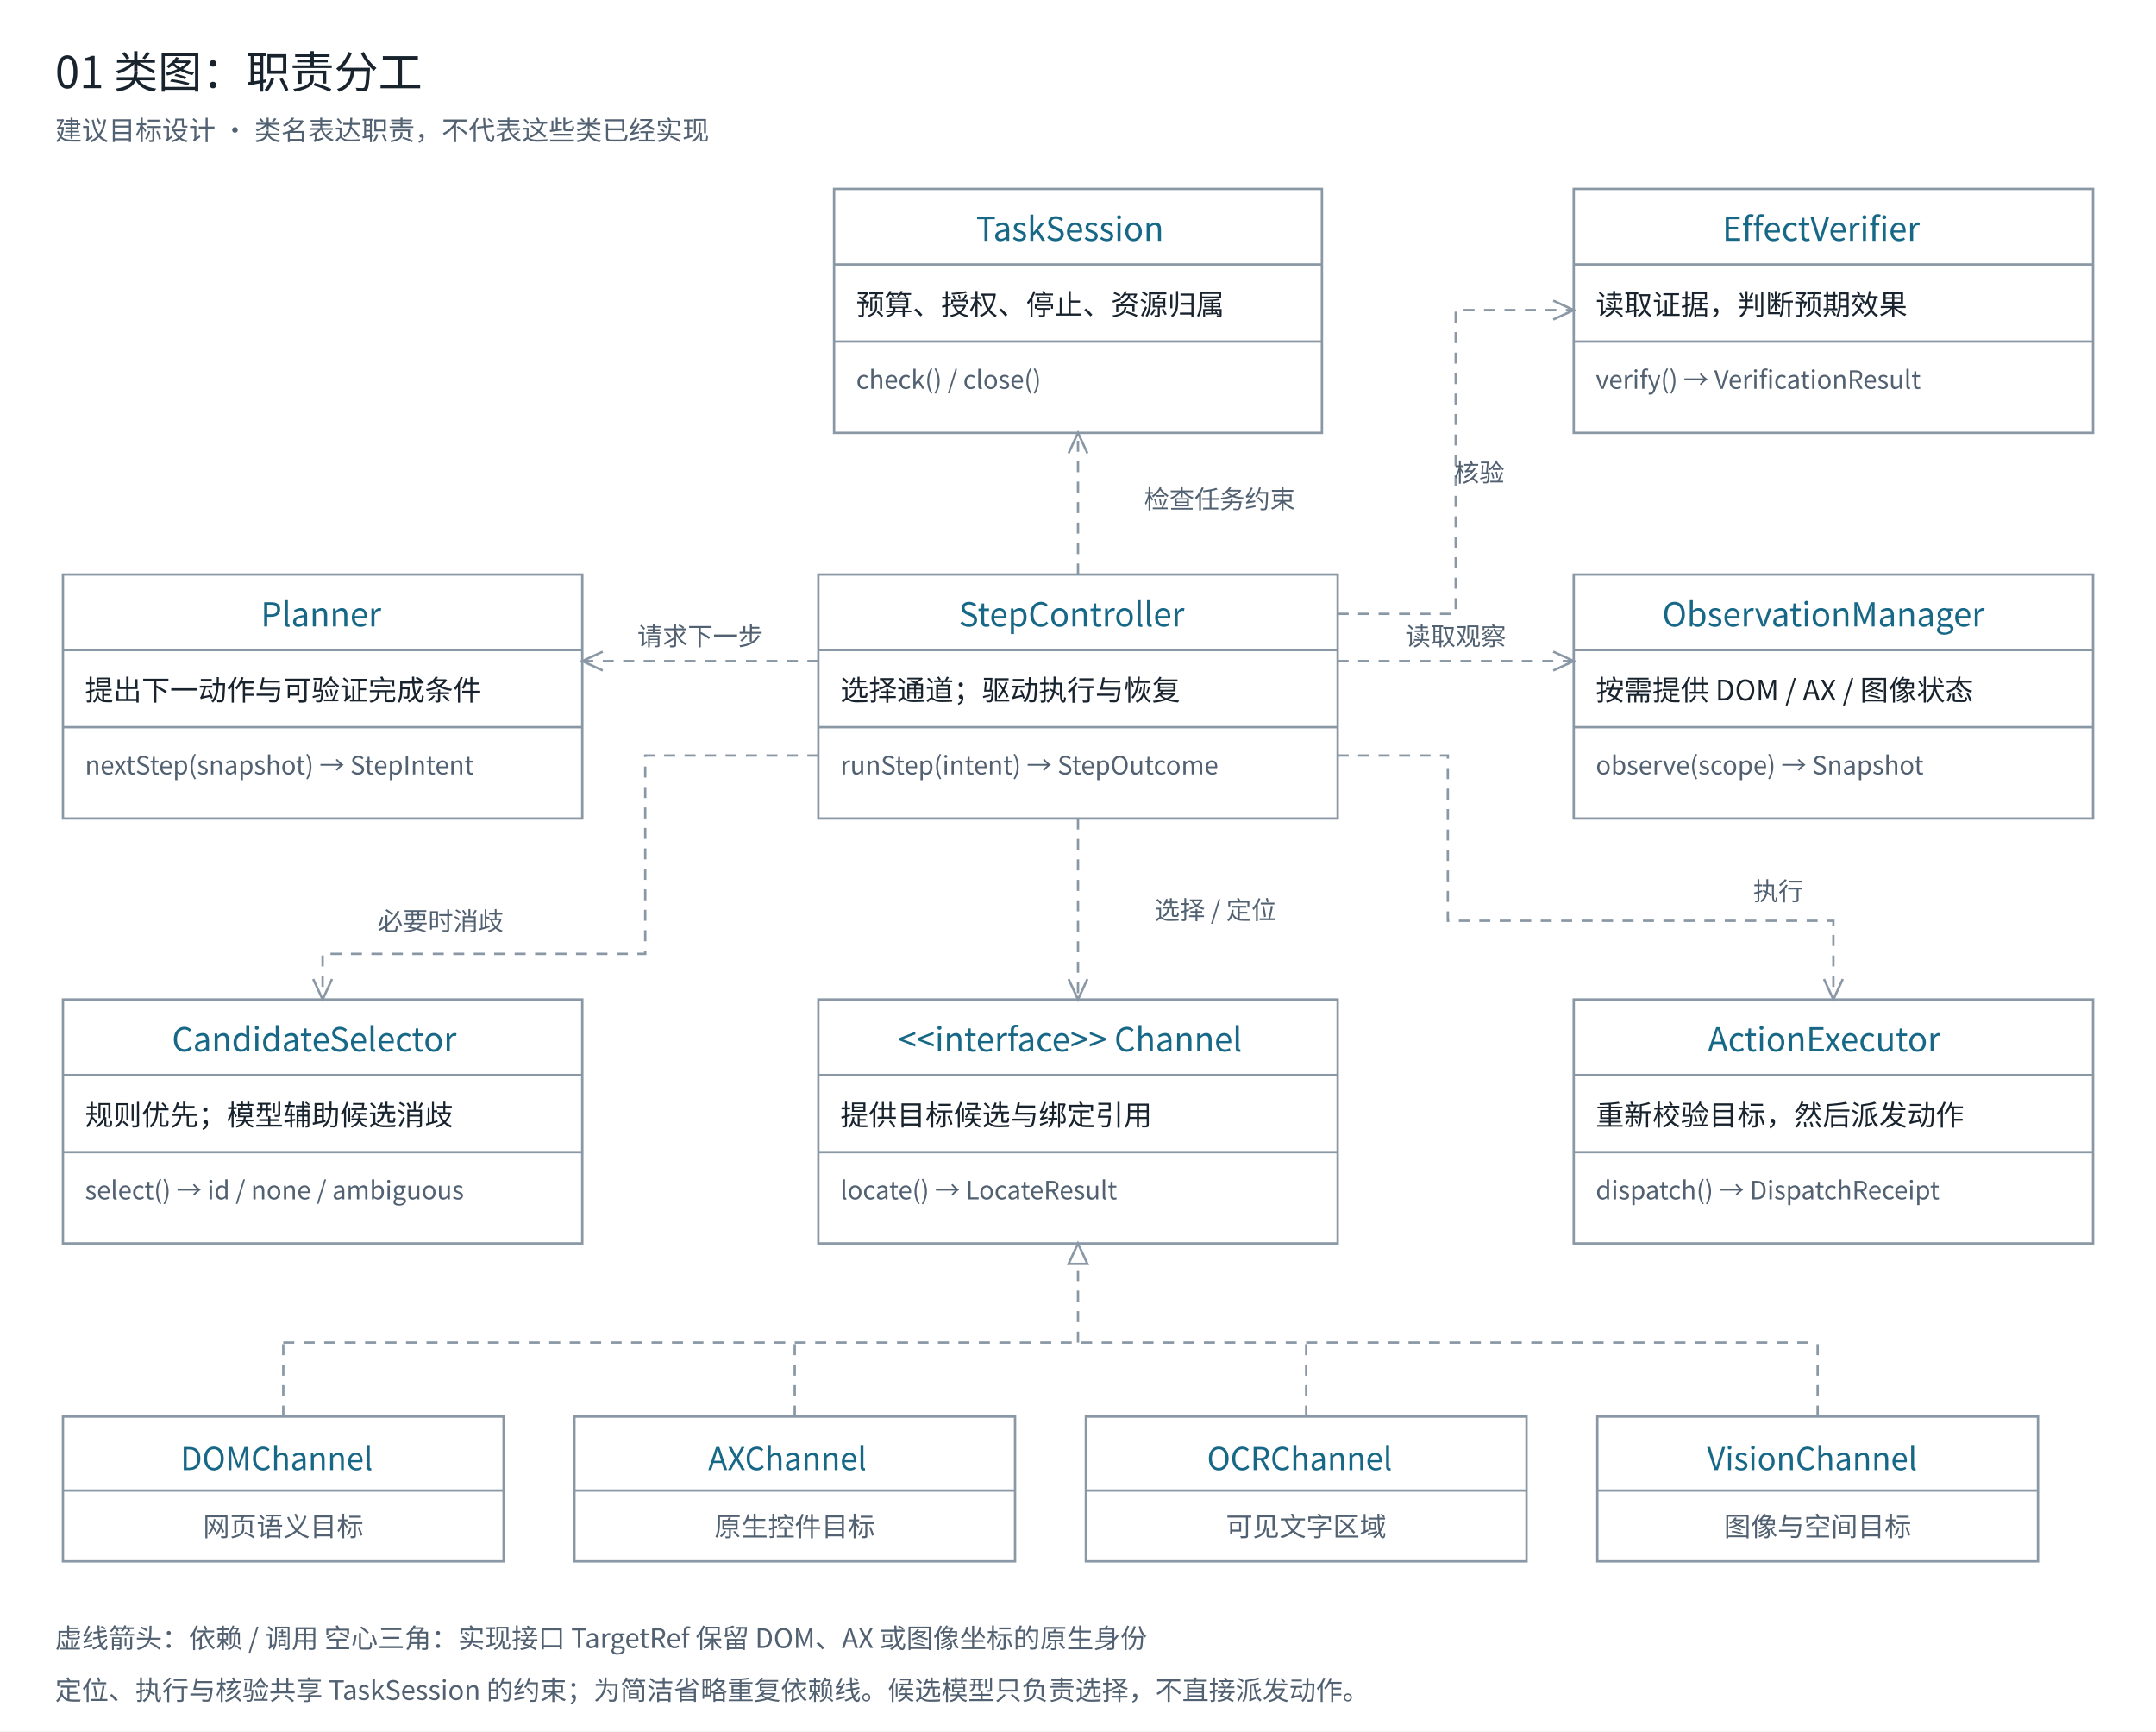
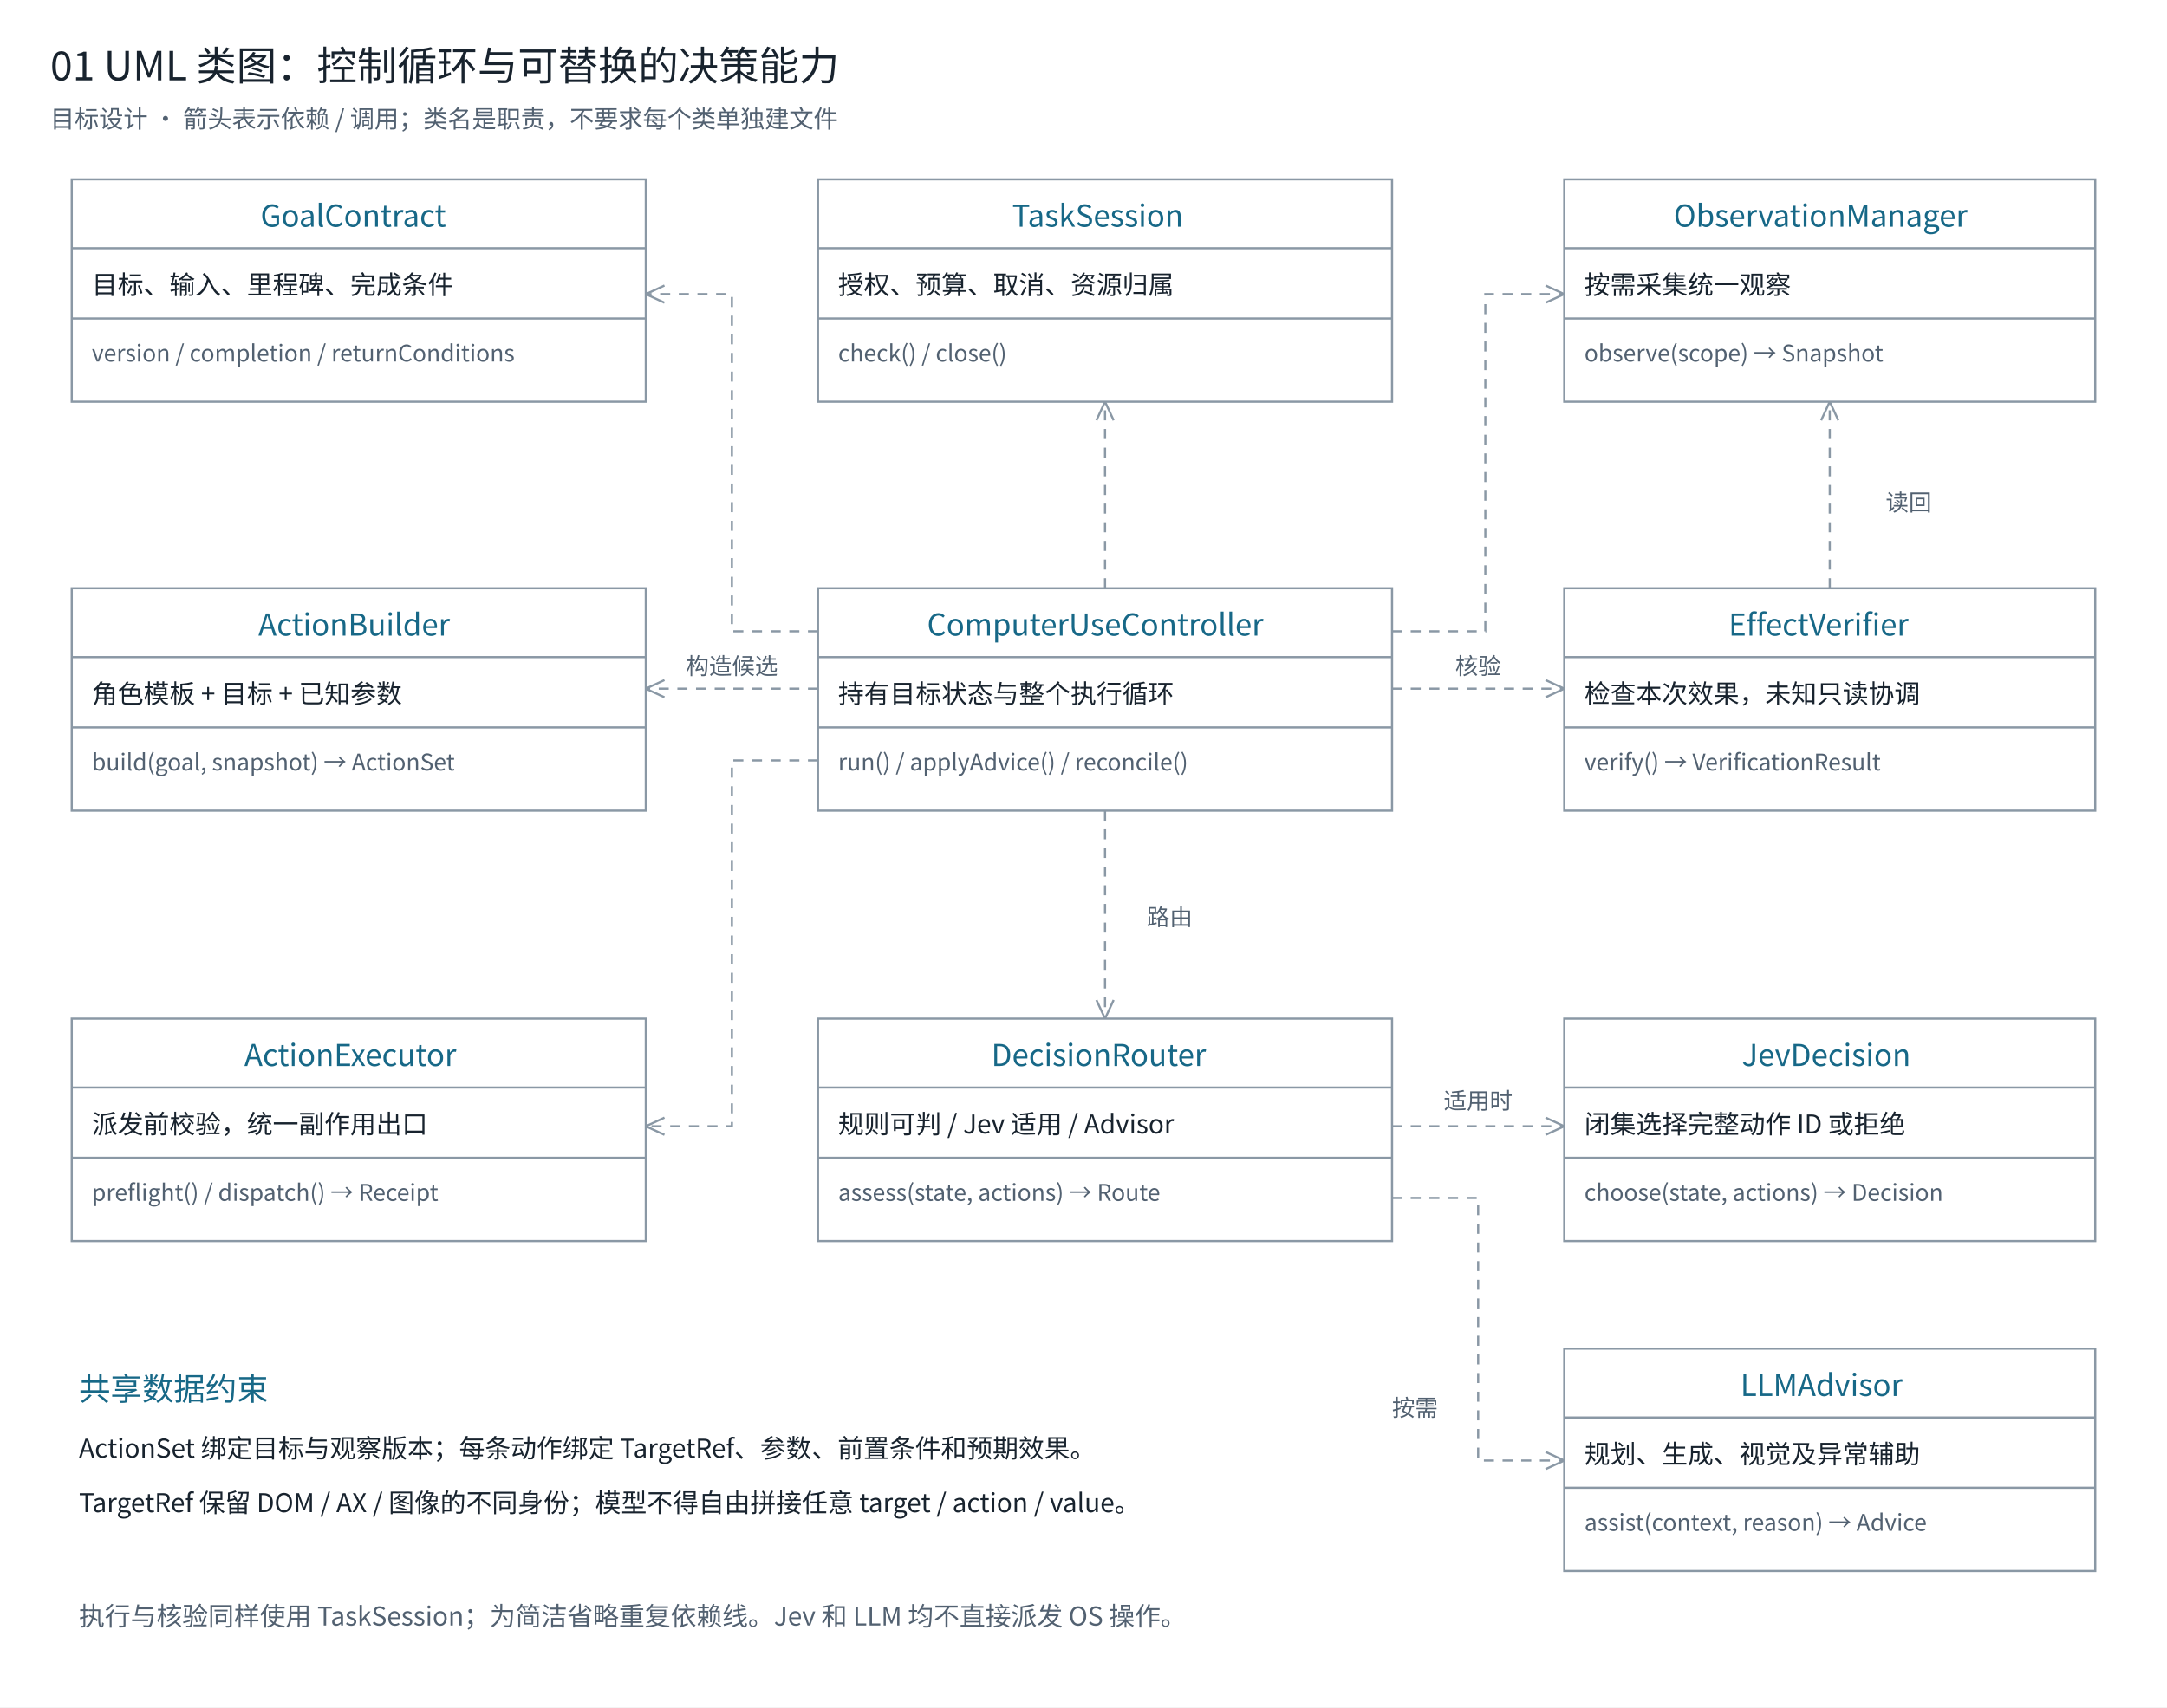
- <svg xmlns="http://www.w3.org/2000/svg" width="1370" height="1100" viewBox="0 0 1370 1100">
-   <rect width="1370" height="1100" fill="#ffffff" />
-   <text x="35" y="56" font-family="Hiragino Sans GB, Noto Sans CJK SC, sans-serif" font-size="28" fill="#18232e">01  类图：职责分工</text>
-   <text x="35" y="89" font-family="Hiragino Sans GB, Noto Sans CJK SC, sans-serif" font-size="17" fill="#526171">建议目标设计 · 类名表达职责，不代表这些类已经实现</text>
-   <rect x="530" y="120" width="310" height="155" rx="0" fill="#ffffff" stroke="#8a98a5" stroke-width="1.5" />
-   <text x="620.25" y="153" font-family="Hiragino Sans GB, Noto Sans CJK SC, sans-serif" font-size="21" fill="#176887">TaskSession</text>
-   <polyline points="530,168 840,168" fill="none" stroke="#8a98a5" stroke-width="1.5" />
-   <text x="544" y="200" font-family="Hiragino Sans GB, Noto Sans CJK SC, sans-serif" font-size="18" fill="#18232e">预算、授权、停止、资源归属</text>
-   <polyline points="530,217 840,217" fill="none" stroke="#8a98a5" stroke-width="1.5" />
-   <text x="544" y="247" font-family="Hiragino Sans GB, Noto Sans CJK SC, sans-serif" font-size="16" fill="#526171">check() / close()</text>
-   <rect x="40" y="365" width="330" height="155" rx="0" fill="#ffffff" stroke="#8a98a5" stroke-width="1.5" />
-   <text x="165.75" y="398" font-family="Hiragino Sans GB, Noto Sans CJK SC, sans-serif" font-size="21" fill="#176887">Planner</text>
-   <polyline points="40,413 370,413" fill="none" stroke="#8a98a5" stroke-width="1.5" />
-   <text x="54" y="445" font-family="Hiragino Sans GB, Noto Sans CJK SC, sans-serif" font-size="18" fill="#18232e">提出下一动作与可验证完成条件</text>
-   <polyline points="40,462 370,462" fill="none" stroke="#8a98a5" stroke-width="1.5" />
-   <text x="54" y="492" font-family="Hiragino Sans GB, Noto Sans CJK SC, sans-serif" font-size="16" fill="#526171">nextStep(snapshot) → StepIntent</text>
-   <rect x="520" y="365" width="330" height="155" rx="0" fill="#ffffff" stroke="#8a98a5" stroke-width="1.5" />
-   <text x="609.25" y="398" font-family="Hiragino Sans GB, Noto Sans CJK SC, sans-serif" font-size="21" fill="#176887">StepController</text>
-   <polyline points="520,413 850,413" fill="none" stroke="#8a98a5" stroke-width="1.5" />
-   <text x="534" y="445" font-family="Hiragino Sans GB, Noto Sans CJK SC, sans-serif" font-size="18" fill="#18232e">选择通道；驱动执行与恢复</text>
-   <polyline points="520,462 850,462" fill="none" stroke="#8a98a5" stroke-width="1.5" />
-   <text x="534" y="492" font-family="Hiragino Sans GB, Noto Sans CJK SC, sans-serif" font-size="16" fill="#526171">runStep(intent) → StepOutcome</text>
-   <rect x="1000" y="365" width="330" height="155" rx="0" fill="#ffffff" stroke="#8a98a5" stroke-width="1.5" />
-   <text x="1056.25" y="398" font-family="Hiragino Sans GB, Noto Sans CJK SC, sans-serif" font-size="21" fill="#176887">ObservationManager</text>
-   <polyline points="1000,413 1330,413" fill="none" stroke="#8a98a5" stroke-width="1.5" />
-   <text x="1014" y="445" font-family="Hiragino Sans GB, Noto Sans CJK SC, sans-serif" font-size="18" fill="#18232e">按需提供 DOM / AX / 图像状态</text>
-   <polyline points="1000,462 1330,462" fill="none" stroke="#8a98a5" stroke-width="1.5" />
-   <text x="1014" y="492" font-family="Hiragino Sans GB, Noto Sans CJK SC, sans-serif" font-size="16" fill="#526171">observe(scope) → Snapshot</text>
-   <rect x="40" y="635" width="330" height="155" rx="0" fill="#ffffff" stroke="#8a98a5" stroke-width="1.5" />
-   <text x="109.25" y="668" font-family="Hiragino Sans GB, Noto Sans CJK SC, sans-serif" font-size="21" fill="#176887">CandidateSelector</text>
-   <polyline points="40,683 370,683" fill="none" stroke="#8a98a5" stroke-width="1.5" />
-   <text x="54" y="715" font-family="Hiragino Sans GB, Noto Sans CJK SC, sans-serif" font-size="18" fill="#18232e">规则优先；模型辅助候选消歧</text>
-   <polyline points="40,732 370,732" fill="none" stroke="#8a98a5" stroke-width="1.5" />
-   <text x="54" y="762" font-family="Hiragino Sans GB, Noto Sans CJK SC, sans-serif" font-size="16" fill="#526171">select() → id / none / ambiguous</text>
-   <rect x="520" y="635" width="330" height="155" rx="0" fill="#ffffff" stroke="#8a98a5" stroke-width="1.5" />
-   <text x="570.75" y="668" font-family="Hiragino Sans GB, Noto Sans CJK SC, sans-serif" font-size="21" fill="#176887">&lt;&lt;interface&gt;&gt; Channel</text>
-   <polyline points="520,683 850,683" fill="none" stroke="#8a98a5" stroke-width="1.5" />
-   <text x="534" y="715" font-family="Hiragino Sans GB, Noto Sans CJK SC, sans-serif" font-size="18" fill="#18232e">提供目标候选与绑定引用</text>
-   <polyline points="520,732 850,732" fill="none" stroke="#8a98a5" stroke-width="1.5" />
-   <text x="534" y="762" font-family="Hiragino Sans GB, Noto Sans CJK SC, sans-serif" font-size="16" fill="#526171">locate() → LocateResult</text>
-   <rect x="1000" y="635" width="330" height="155" rx="0" fill="#ffffff" stroke="#8a98a5" stroke-width="1.5" />
-   <text x="1085.25" y="668" font-family="Hiragino Sans GB, Noto Sans CJK SC, sans-serif" font-size="21" fill="#176887">ActionExecutor</text>
-   <polyline points="1000,683 1330,683" fill="none" stroke="#8a98a5" stroke-width="1.5" />
-   <text x="1014" y="715" font-family="Hiragino Sans GB, Noto Sans CJK SC, sans-serif" font-size="18" fill="#18232e">重新校验目标，然后派发动作</text>
-   <polyline points="1000,732 1330,732" fill="none" stroke="#8a98a5" stroke-width="1.5" />
-   <text x="1014" y="762" font-family="Hiragino Sans GB, Noto Sans CJK SC, sans-serif" font-size="16" fill="#526171">dispatch() → DispatchReceipt</text>
-   <rect x="1000" y="120" width="330" height="155" rx="0" fill="#ffffff" stroke="#8a98a5" stroke-width="1.5" />
-   <text x="1094.5" y="153" font-family="Hiragino Sans GB, Noto Sans CJK SC, sans-serif" font-size="21" fill="#176887">EffectVerifier</text>
-   <polyline points="1000,168 1330,168" fill="none" stroke="#8a98a5" stroke-width="1.5" />
-   <text x="1014" y="200" font-family="Hiragino Sans GB, Noto Sans CJK SC, sans-serif" font-size="18" fill="#18232e">读取证据，判断预期效果</text>
-   <polyline points="1000,217 1330,217" fill="none" stroke="#8a98a5" stroke-width="1.5" />
-   <text x="1014" y="247" font-family="Hiragino Sans GB, Noto Sans CJK SC, sans-serif" font-size="16" fill="#526171">verify() → VerificationResult</text>
-   <polyline points="685,365 685,275" fill="none" stroke="#8a98a5" stroke-width="1.5" stroke-dasharray="7 6" />
-   <polyline points="679.0,288.0 685,275 691.0,288.0" fill="none" stroke="#8a98a5" stroke-width="1.5" />
-   <text x="727.0" y="323" font-family="Hiragino Sans GB, Noto Sans CJK SC, sans-serif" font-size="16" fill="#526171">检查任务约束</text>
-   <polyline points="520,420 370,420" fill="none" stroke="#8a98a5" stroke-width="1.5" stroke-dasharray="7 6" />
-   <polyline points="383.0,426.0 370,420 383.0,414.0" fill="none" stroke="#8a98a5" stroke-width="1.5" />
-   <text x="405.0" y="410" font-family="Hiragino Sans GB, Noto Sans CJK SC, sans-serif" font-size="16" fill="#526171">请求下一步</text>
-   <polyline points="850,420 1000,420" fill="none" stroke="#8a98a5" stroke-width="1.5" stroke-dasharray="7 6" />
-   <polyline points="987.0,414.0 1000,420 987.0,426.0" fill="none" stroke="#8a98a5" stroke-width="1.5" />
-   <text x="893.0" y="410" font-family="Hiragino Sans GB, Noto Sans CJK SC, sans-serif" font-size="16" fill="#526171">读取观察</text>
-   <polyline points="520,480 410,480 410,606 205,606 205,635" fill="none" stroke="#8a98a5" stroke-width="1.5" stroke-dasharray="7 6" />
-   <polyline points="211.0,622.0 205,635 199.0,622.0" fill="none" stroke="#8a98a5" stroke-width="1.5" />
-   <text x="240.0" y="591" font-family="Hiragino Sans GB, Noto Sans CJK SC, sans-serif" font-size="16" fill="#526171">必要时消歧</text>
-   <polyline points="685,520 685,635" fill="none" stroke="#8a98a5" stroke-width="1.5" stroke-dasharray="7 6" />
-   <polyline points="691.0,622.0 685,635 679.0,622.0" fill="none" stroke="#8a98a5" stroke-width="1.5" />
-   <text x="733.75" y="584" font-family="Hiragino Sans GB, Noto Sans CJK SC, sans-serif" font-size="16" fill="#526171">选择 / 定位</text>
-   <polyline points="850,480 920,480 920,585 1165,585 1165,635" fill="none" stroke="#8a98a5" stroke-width="1.5" stroke-dasharray="7 6" />
-   <polyline points="1171.0,622.0 1165,635 1159.0,622.0" fill="none" stroke="#8a98a5" stroke-width="1.5" />
-   <text x="1114.0" y="572" font-family="Hiragino Sans GB, Noto Sans CJK SC, sans-serif" font-size="16" fill="#526171">执行</text>
-   <polyline points="850,390 925,390 925,197 1000,197" fill="none" stroke="#8a98a5" stroke-width="1.5" stroke-dasharray="7 6" />
-   <polyline points="987.0,191.0 1000,197 987.0,203.0" fill="none" stroke="#8a98a5" stroke-width="1.5" />
-   <text x="924.0" y="306" font-family="Hiragino Sans GB, Noto Sans CJK SC, sans-serif" font-size="16" fill="#526171">核验</text>
-   <rect x="40" y="900" width="280" height="92" rx="0" fill="#ffffff" stroke="#8a98a5" stroke-width="1.5" />
-   <text x="114.75" y="934" font-family="Hiragino Sans GB, Noto Sans CJK SC, sans-serif" font-size="20" fill="#176887">DOMChannel</text>
-   <polyline points="40,947 320,947" fill="none" stroke="#8a98a5" stroke-width="1.5" />
-   <text x="129.0" y="976" font-family="Hiragino Sans GB, Noto Sans CJK SC, sans-serif" font-size="17" fill="#526171">网页语义目标</text>
-   <polyline points="180,900 180,853" fill="none" stroke="#8a98a5" stroke-width="1.5" stroke-dasharray="7 6" />
-   <rect x="365" y="900" width="280" height="92" rx="0" fill="#ffffff" stroke="#8a98a5" stroke-width="1.5" />
-   <text x="450.0" y="934" font-family="Hiragino Sans GB, Noto Sans CJK SC, sans-serif" font-size="20" fill="#176887">AXChannel</text>
-   <polyline points="365,947 645,947" fill="none" stroke="#8a98a5" stroke-width="1.5" />
-   <text x="454.0" y="976" font-family="Hiragino Sans GB, Noto Sans CJK SC, sans-serif" font-size="17" fill="#526171">原生控件目标</text>
-   <polyline points="505,900 505,853" fill="none" stroke="#8a98a5" stroke-width="1.5" stroke-dasharray="7 6" />
-   <rect x="690" y="900" width="280" height="92" rx="0" fill="#ffffff" stroke="#8a98a5" stroke-width="1.5" />
-   <text x="767.0" y="934" font-family="Hiragino Sans GB, Noto Sans CJK SC, sans-serif" font-size="20" fill="#176887">OCRChannel</text>
-   <polyline points="690,947 970,947" fill="none" stroke="#8a98a5" stroke-width="1.5" />
-   <text x="779.0" y="976" font-family="Hiragino Sans GB, Noto Sans CJK SC, sans-serif" font-size="17" fill="#526171">可见文字区域</text>
-   <polyline points="830,900 830,853" fill="none" stroke="#8a98a5" stroke-width="1.5" stroke-dasharray="7 6" />
-   <rect x="1015" y="900" width="280" height="92" rx="0" fill="#ffffff" stroke="#8a98a5" stroke-width="1.5" />
-   <text x="1084.75" y="934" font-family="Hiragino Sans GB, Noto Sans CJK SC, sans-serif" font-size="20" fill="#176887">VisionChannel</text>
-   <polyline points="1015,947 1295,947" fill="none" stroke="#8a98a5" stroke-width="1.5" />
-   <text x="1095.5" y="976" font-family="Hiragino Sans GB, Noto Sans CJK SC, sans-serif" font-size="17" fill="#526171">图像与空间目标</text>
-   <polyline points="1155,900 1155,853" fill="none" stroke="#8a98a5" stroke-width="1.5" stroke-dasharray="7 6" />
-   <polyline points="180,853 1155,853" fill="none" stroke="#8a98a5" stroke-width="1.5" stroke-dasharray="7 6" />
-   <polyline points="685,853 685,790" fill="none" stroke="#8a98a5" stroke-width="1.5" stroke-dasharray="7 6" />
-   <polygon points="685,790 679.0,803.0 691.0,803.0" fill="#ffffff" stroke="#8a98a5" stroke-width="1.5" />
-   <text x="35" y="1047" font-family="Hiragino Sans GB, Noto Sans CJK SC, sans-serif" font-size="17" fill="#526171">虚线箭头：依赖 / 调用    空心三角：实现接口    TargetRef 保留 DOM、AX 或图像坐标的原生身份</text>
-   <text x="35" y="1080" font-family="Hiragino Sans GB, Noto Sans CJK SC, sans-serif" font-size="17" fill="#526171">定位、执行与核验共享 TaskSession 的约束；为简洁省略重复依赖线。候选模型只负责选择，不直接派发动作。</text>
+ <svg xmlns="http://www.w3.org/2000/svg" width="1510" height="1190" viewBox="0 0 1510 1190">
+   <rect width="1510" height="1190" fill="#ffffff" />
+   <text x="35" y="56" font-family="Hiragino Sans GB, Noto Sans CJK SC, sans-serif" font-size="28" fill="#18232e">01  UML 类图：控制循环与可替换的决策能力</text>
+   <text x="35" y="89" font-family="Hiragino Sans GB, Noto Sans CJK SC, sans-serif" font-size="17" fill="#526171">目标设计 · 箭头表示依赖 / 调用；类名是职责，不要求每个类单独建文件</text>
+   <polyline points="770,410 770,280" fill="none" stroke="#8a98a5" stroke-width="1.5" stroke-dasharray="7 6" />
+   <polyline points="764.0,293.0 770,280 776.0,293.0" fill="none" stroke="#8a98a5" stroke-width="1.5" />
+   <polyline points="570,440 510,440 510,205 450,205" fill="none" stroke="#8a98a5" stroke-width="1.5" stroke-dasharray="7 6" />
+   <polyline points="463.0,211.0 450,205 463.0,199.0" fill="none" stroke="#8a98a5" stroke-width="1.5" />
+   <polyline points="970,440 1035,440 1035,205 1090,205" fill="none" stroke="#8a98a5" stroke-width="1.5" stroke-dasharray="7 6" />
+   <polyline points="1077.0,199.0 1090,205 1077.0,211.0" fill="none" stroke="#8a98a5" stroke-width="1.5" />
+   <polyline points="570,480 450,480" fill="none" stroke="#8a98a5" stroke-width="1.5" stroke-dasharray="7 6" />
+   <polyline points="463.0,486.0 450,480 463.0,474.0" fill="none" stroke="#8a98a5" stroke-width="1.5" />
+   <text x="478.0" y="470" font-family="Hiragino Sans GB, Noto Sans CJK SC, sans-serif" font-size="16" fill="#526171">构造候选</text>
+   <polyline points="970,480 1090,480" fill="none" stroke="#8a98a5" stroke-width="1.5" stroke-dasharray="7 6" />
+   <polyline points="1077.0,474.0 1090,480 1077.0,486.0" fill="none" stroke="#8a98a5" stroke-width="1.5" />
+   <text x="1014.0" y="470" font-family="Hiragino Sans GB, Noto Sans CJK SC, sans-serif" font-size="16" fill="#526171">核验</text>
+   <polyline points="570,530 510,530 510,785 450,785" fill="none" stroke="#8a98a5" stroke-width="1.5" stroke-dasharray="7 6" />
+   <polyline points="463.0,791.0 450,785 463.0,779.0" fill="none" stroke="#8a98a5" stroke-width="1.5" />
+   <polyline points="770,565 770,710" fill="none" stroke="#8a98a5" stroke-width="1.5" stroke-dasharray="7 6" />
+   <polyline points="776.0,697.0 770,710 764.0,697.0" fill="none" stroke="#8a98a5" stroke-width="1.5" />
+   <text x="799.0" y="645" font-family="Hiragino Sans GB, Noto Sans CJK SC, sans-serif" font-size="16" fill="#526171">路由</text>
+   <polyline points="1275,410 1275,280" fill="none" stroke="#8a98a5" stroke-width="1.5" stroke-dasharray="7 6" />
+   <polyline points="1269.0,293.0 1275,280 1281.0,293.0" fill="none" stroke="#8a98a5" stroke-width="1.5" />
+   <text x="1314.0" y="356" font-family="Hiragino Sans GB, Noto Sans CJK SC, sans-serif" font-size="16" fill="#526171">读回</text>
+   <polyline points="970,785 1090,785" fill="none" stroke="#8a98a5" stroke-width="1.5" stroke-dasharray="7 6" />
+   <polyline points="1077.0,779.0 1090,785 1077.0,791.0" fill="none" stroke="#8a98a5" stroke-width="1.5" />
+   <text x="1006.0" y="773" font-family="Hiragino Sans GB, Noto Sans CJK SC, sans-serif" font-size="16" fill="#526171">适用时</text>
+   <polyline points="970,835 1030,835 1030,1018 1090,1018" fill="none" stroke="#8a98a5" stroke-width="1.5" stroke-dasharray="7 6" />
+   <polyline points="1077.0,1012.0 1090,1018 1077.0,1024.0" fill="none" stroke="#8a98a5" stroke-width="1.5" />
+   <text x="970" y="987" font-family="Hiragino Sans GB, Noto Sans CJK SC, sans-serif" font-size="16" fill="#526171">按需</text>
+   <rect x="50" y="125" width="400" height="155" rx="0" fill="#ffffff" stroke="#8a98a5" stroke-width="1.5" />
+   <text x="181.5" y="158" font-family="Hiragino Sans GB, Noto Sans CJK SC, sans-serif" font-size="21" fill="#176887">GoalContract</text>
+   <polyline points="50,173 450,173" fill="none" stroke="#8a98a5" stroke-width="1.5" />
+   <text x="64" y="205" font-family="Hiragino Sans GB, Noto Sans CJK SC, sans-serif" font-size="18" fill="#18232e">目标、输入、里程碑、完成条件</text>
+   <polyline points="50,222 450,222" fill="none" stroke="#8a98a5" stroke-width="1.5" />
+   <text x="64" y="252" font-family="Hiragino Sans GB, Noto Sans CJK SC, sans-serif" font-size="16" fill="#526171">version / completion / returnConditions</text>
+   <rect x="570" y="125" width="400" height="155" rx="0" fill="#ffffff" stroke="#8a98a5" stroke-width="1.5" />
+   <text x="705.25" y="158" font-family="Hiragino Sans GB, Noto Sans CJK SC, sans-serif" font-size="21" fill="#176887">TaskSession</text>
+   <polyline points="570,173 970,173" fill="none" stroke="#8a98a5" stroke-width="1.5" />
+   <text x="584" y="205" font-family="Hiragino Sans GB, Noto Sans CJK SC, sans-serif" font-size="18" fill="#18232e">授权、预算、取消、资源归属</text>
+   <polyline points="570,222 970,222" fill="none" stroke="#8a98a5" stroke-width="1.5" />
+   <text x="584" y="252" font-family="Hiragino Sans GB, Noto Sans CJK SC, sans-serif" font-size="16" fill="#526171">check() / close()</text>
+   <rect x="1090" y="125" width="370" height="155" rx="0" fill="#ffffff" stroke="#8a98a5" stroke-width="1.5" />
+   <text x="1166.25" y="158" font-family="Hiragino Sans GB, Noto Sans CJK SC, sans-serif" font-size="21" fill="#176887">ObservationManager</text>
+   <polyline points="1090,173 1460,173" fill="none" stroke="#8a98a5" stroke-width="1.5" />
+   <text x="1104" y="205" font-family="Hiragino Sans GB, Noto Sans CJK SC, sans-serif" font-size="18" fill="#18232e">按需采集统一观察</text>
+   <polyline points="1090,222 1460,222" fill="none" stroke="#8a98a5" stroke-width="1.5" />
+   <text x="1104" y="252" font-family="Hiragino Sans GB, Noto Sans CJK SC, sans-serif" font-size="16" fill="#526171">observe(scope) → Snapshot</text>
+   <rect x="50" y="410" width="400" height="155" rx="0" fill="#ffffff" stroke="#8a98a5" stroke-width="1.5" />
+   <text x="180.0" y="443" font-family="Hiragino Sans GB, Noto Sans CJK SC, sans-serif" font-size="21" fill="#176887">ActionBuilder</text>
+   <polyline points="50,458 450,458" fill="none" stroke="#8a98a5" stroke-width="1.5" />
+   <text x="64" y="490" font-family="Hiragino Sans GB, Noto Sans CJK SC, sans-serif" font-size="18" fill="#18232e">角色模板 + 目标 + 已知参数</text>
+   <polyline points="50,507 450,507" fill="none" stroke="#8a98a5" stroke-width="1.5" />
+   <text x="64" y="537" font-family="Hiragino Sans GB, Noto Sans CJK SC, sans-serif" font-size="16" fill="#526171">build(goal, snapshot) → ActionSet</text>
+   <rect x="570" y="410" width="400" height="155" rx="0" fill="#ffffff" stroke="#8a98a5" stroke-width="1.5" />
+   <text x="646.0" y="443" font-family="Hiragino Sans GB, Noto Sans CJK SC, sans-serif" font-size="21" fill="#176887">ComputerUseController</text>
+   <polyline points="570,458 970,458" fill="none" stroke="#8a98a5" stroke-width="1.5" />
+   <text x="584" y="490" font-family="Hiragino Sans GB, Noto Sans CJK SC, sans-serif" font-size="18" fill="#18232e">持有目标状态与整个执行循环</text>
+   <polyline points="570,507 970,507" fill="none" stroke="#8a98a5" stroke-width="1.5" />
+   <text x="584" y="537" font-family="Hiragino Sans GB, Noto Sans CJK SC, sans-serif" font-size="16" fill="#526171">run() / applyAdvice() / reconcile()</text>
+   <rect x="1090" y="410" width="370" height="155" rx="0" fill="#ffffff" stroke="#8a98a5" stroke-width="1.5" />
+   <text x="1204.5" y="443" font-family="Hiragino Sans GB, Noto Sans CJK SC, sans-serif" font-size="21" fill="#176887">EffectVerifier</text>
+   <polyline points="1090,458 1460,458" fill="none" stroke="#8a98a5" stroke-width="1.5" />
+   <text x="1104" y="490" font-family="Hiragino Sans GB, Noto Sans CJK SC, sans-serif" font-size="18" fill="#18232e">检查本次效果，未知只读协调</text>
+   <polyline points="1090,507 1460,507" fill="none" stroke="#8a98a5" stroke-width="1.5" />
+   <text x="1104" y="537" font-family="Hiragino Sans GB, Noto Sans CJK SC, sans-serif" font-size="16" fill="#526171">verify() → VerificationResult</text>
+   <rect x="50" y="710" width="400" height="155" rx="0" fill="#ffffff" stroke="#8a98a5" stroke-width="1.5" />
+   <text x="170.25" y="743" font-family="Hiragino Sans GB, Noto Sans CJK SC, sans-serif" font-size="21" fill="#176887">ActionExecutor</text>
+   <polyline points="50,758 450,758" fill="none" stroke="#8a98a5" stroke-width="1.5" />
+   <text x="64" y="790" font-family="Hiragino Sans GB, Noto Sans CJK SC, sans-serif" font-size="18" fill="#18232e">派发前校验，统一副作用出口</text>
+   <polyline points="50,807 450,807" fill="none" stroke="#8a98a5" stroke-width="1.5" />
+   <text x="64" y="837" font-family="Hiragino Sans GB, Noto Sans CJK SC, sans-serif" font-size="16" fill="#526171">preflight() / dispatch() → Receipt</text>
+   <rect x="570" y="710" width="400" height="155" rx="0" fill="#ffffff" stroke="#8a98a5" stroke-width="1.5" />
+   <text x="690.75" y="743" font-family="Hiragino Sans GB, Noto Sans CJK SC, sans-serif" font-size="21" fill="#176887">DecisionRouter</text>
+   <polyline points="570,758 970,758" fill="none" stroke="#8a98a5" stroke-width="1.5" />
+   <text x="584" y="790" font-family="Hiragino Sans GB, Noto Sans CJK SC, sans-serif" font-size="18" fill="#18232e">规则可判 / Jev 适用 / Advisor</text>
+   <polyline points="570,807 970,807" fill="none" stroke="#8a98a5" stroke-width="1.5" />
+   <text x="584" y="837" font-family="Hiragino Sans GB, Noto Sans CJK SC, sans-serif" font-size="16" fill="#526171">assess(state, actions) → Route</text>
+   <rect x="1090" y="710" width="370" height="155" rx="0" fill="#ffffff" stroke="#8a98a5" stroke-width="1.5" />
+   <text x="1213.75" y="743" font-family="Hiragino Sans GB, Noto Sans CJK SC, sans-serif" font-size="21" fill="#176887">JevDecision</text>
+   <polyline points="1090,758 1460,758" fill="none" stroke="#8a98a5" stroke-width="1.5" />
+   <text x="1104" y="790" font-family="Hiragino Sans GB, Noto Sans CJK SC, sans-serif" font-size="18" fill="#18232e">闭集选择完整动作 ID 或拒绝</text>
+   <polyline points="1090,807 1460,807" fill="none" stroke="#8a98a5" stroke-width="1.5" />
+   <text x="1104" y="837" font-family="Hiragino Sans GB, Noto Sans CJK SC, sans-serif" font-size="16" fill="#526171">choose(state, actions) → Decision</text>
+   <rect x="1090" y="940" width="370" height="155" rx="0" fill="#ffffff" stroke="#8a98a5" stroke-width="1.5" />
+   <text x="1212.75" y="973" font-family="Hiragino Sans GB, Noto Sans CJK SC, sans-serif" font-size="21" fill="#176887">LLMAdvisor</text>
+   <polyline points="1090,988 1460,988" fill="none" stroke="#8a98a5" stroke-width="1.5" />
+   <text x="1104" y="1020" font-family="Hiragino Sans GB, Noto Sans CJK SC, sans-serif" font-size="18" fill="#18232e">规划、生成、视觉及异常辅助</text>
+   <polyline points="1090,1037 1460,1037" fill="none" stroke="#8a98a5" stroke-width="1.5" />
+   <text x="1104" y="1067" font-family="Hiragino Sans GB, Noto Sans CJK SC, sans-serif" font-size="16" fill="#526171">assist(context, reason) → Advice</text>
+   <text x="55" y="976" font-family="Hiragino Sans GB, Noto Sans CJK SC, sans-serif" font-size="22" fill="#176887">共享数据约束</text>
+   <text x="55" y="1016" font-family="Hiragino Sans GB, Noto Sans CJK SC, sans-serif" font-size="18" fill="#18232e">ActionSet 绑定目标与观察版本；每条动作绑定 TargetRef、参数、前置条件和预期效果。</text>
+   <text x="55" y="1054" font-family="Hiragino Sans GB, Noto Sans CJK SC, sans-serif" font-size="18" fill="#18232e">TargetRef 保留 DOM / AX / 图像的不同身份；模型不得自由拼接任意 target / action / value。</text>
+   <text x="55" y="1133" font-family="Hiragino Sans GB, Noto Sans CJK SC, sans-serif" font-size="18" fill="#526171">执行与核验同样使用 TaskSession；为简洁省略重复依赖线。Jev 和 LLM 均不直接派发 OS 操作。</text>
</svg>
